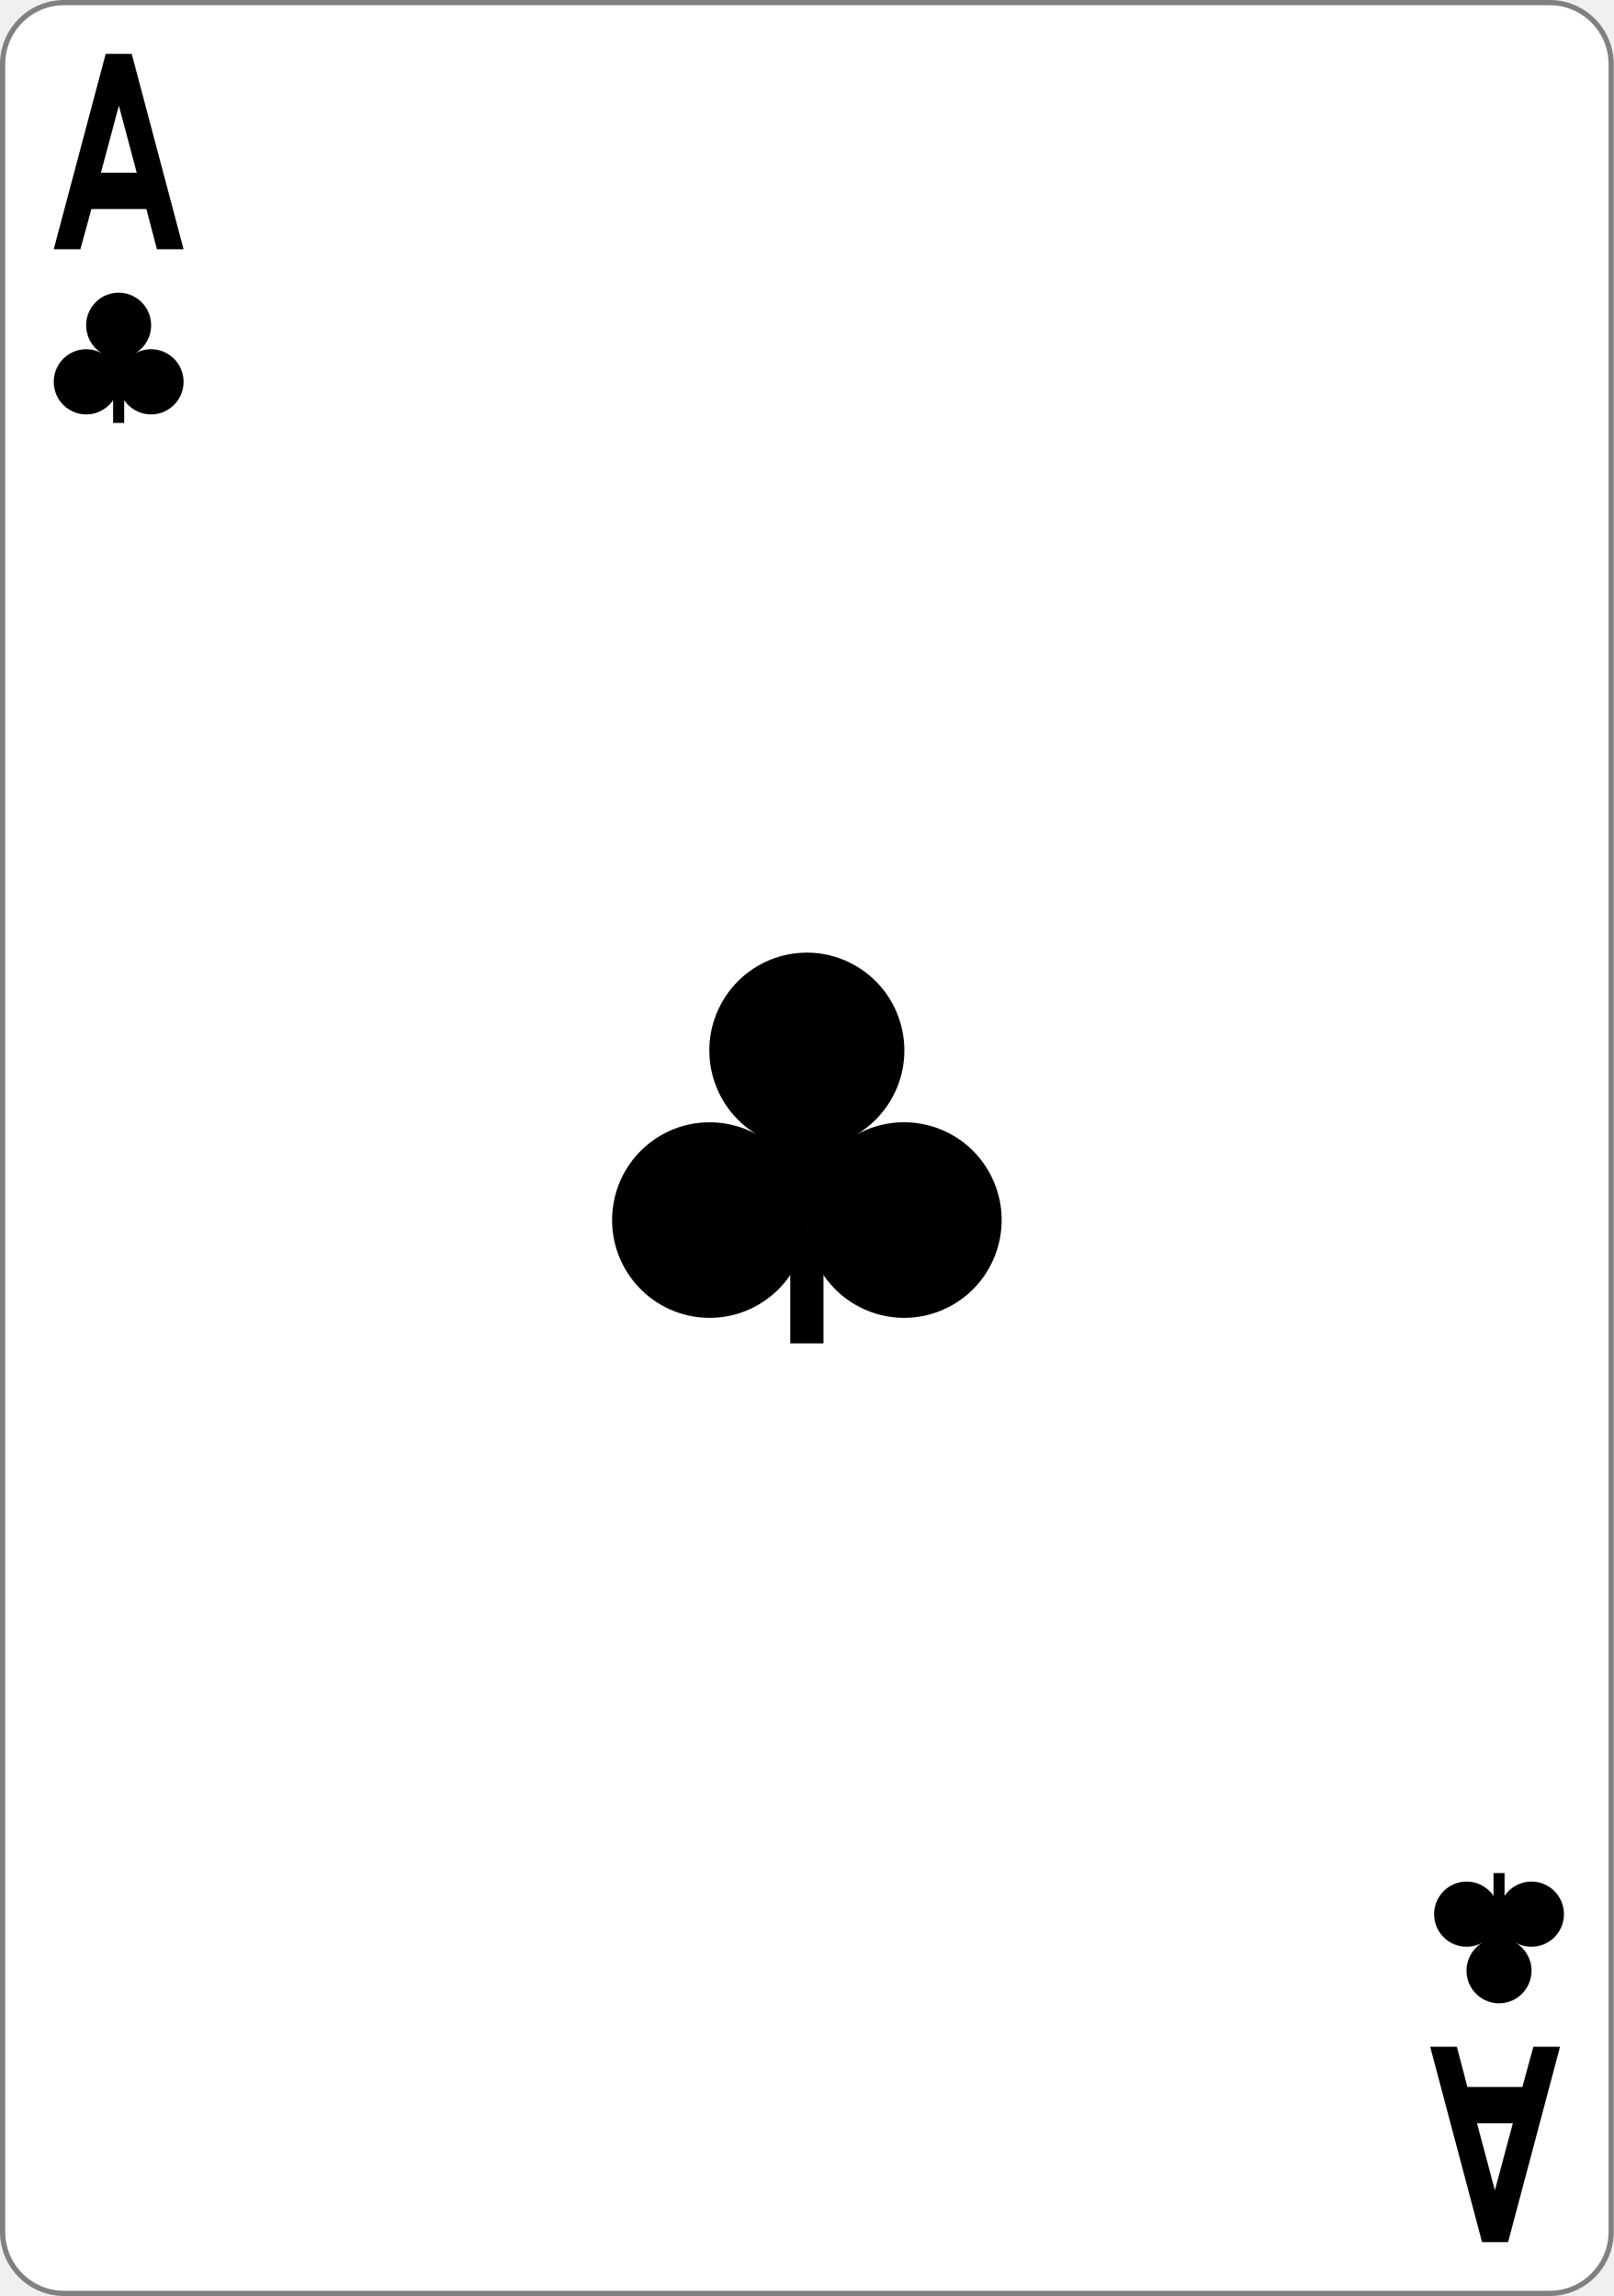
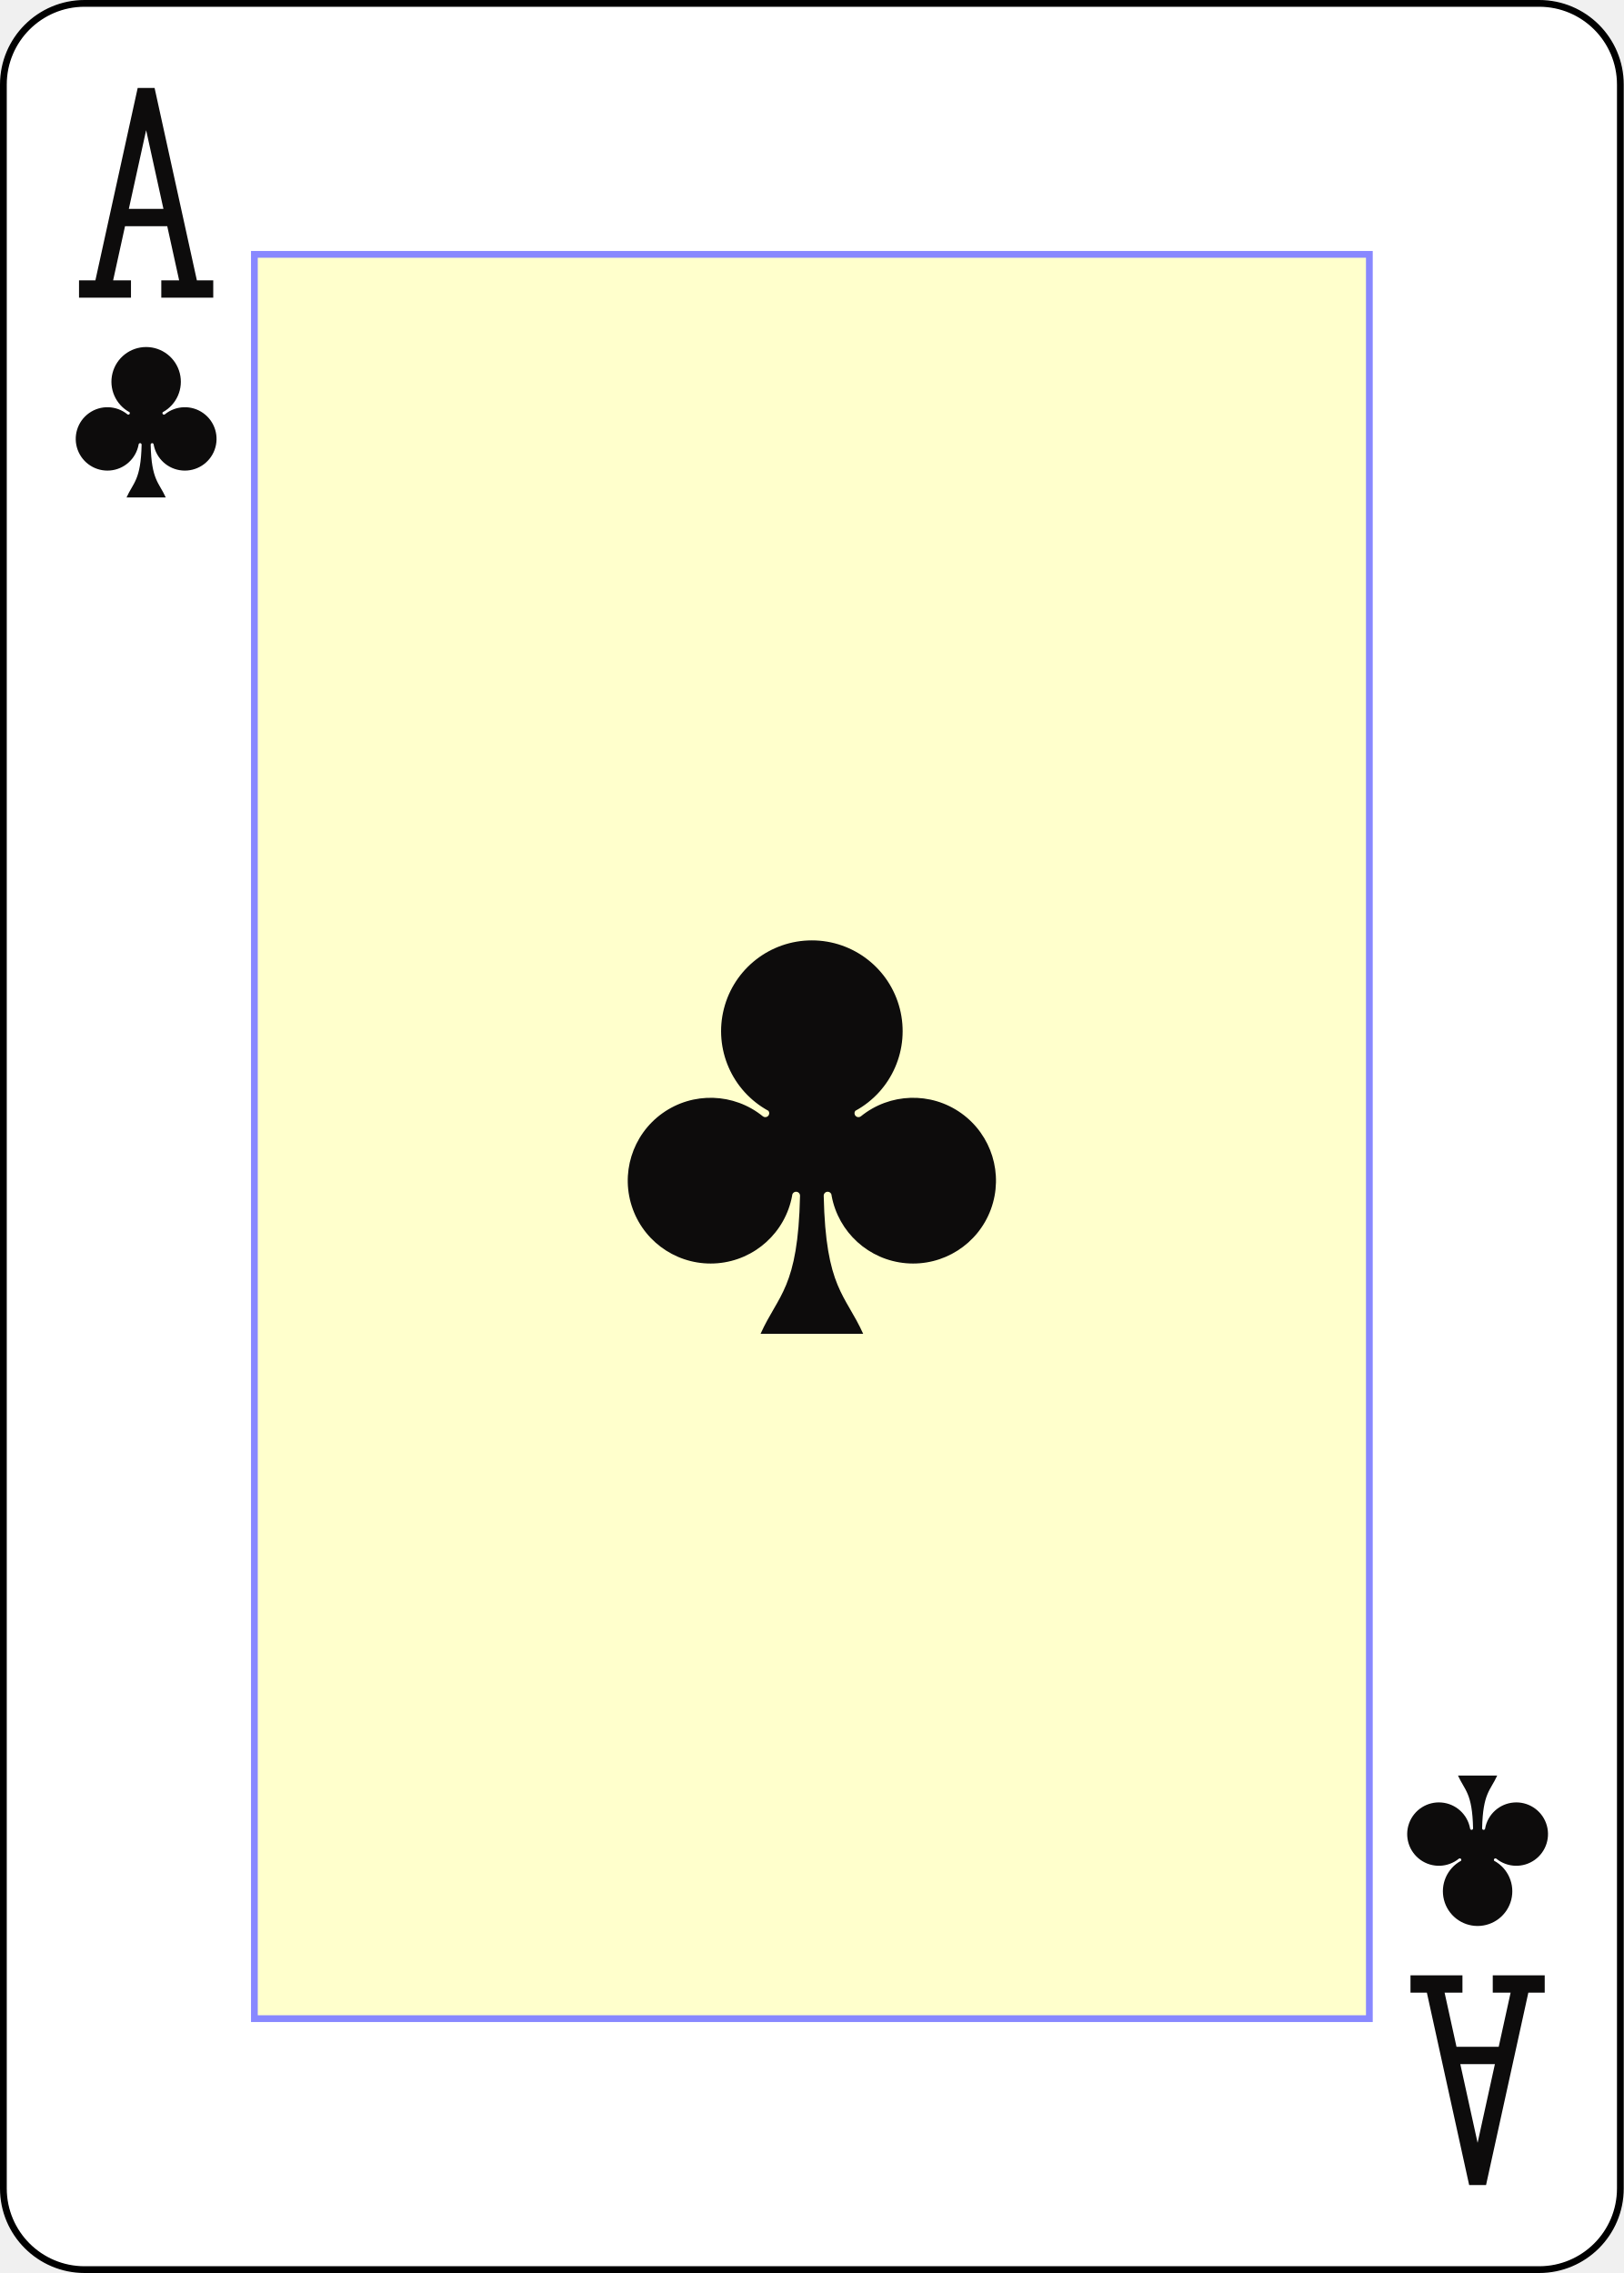
- <svg xmlns="http://www.w3.org/2000/svg" width="234" height="333" id="svg2" version="1.1">
-   <defs id="defs4" />
-   <g id="layer1" transform="translate(0,-719.3622)">
-     <g id="g921">
-       <rect rx="8.919" ry="8.946" y="719.74" x="0.378" height="332.244" width="233.244" id="rect4266" style="fill:#ffffff;fill-opacity:1;stroke:#808080;stroke-width:0.756;stroke-linecap:butt;stroke-linejoin:miter;stroke-miterlimit:4;stroke-dasharray:none;stroke-opacity:1" />
-       <g transform="matrix(0.07348588,0,0,0.07370838,-248.0173,933.6006)" id="g4233" style="fill:none;stroke:#000000;stroke-width:3.181;stroke-opacity:1" />
-       <g clip-path="none" style="fill:none;stroke:#000000;stroke-width:3.181;stroke-opacity:1" id="g4211" transform="matrix(0.07348588,0,0,0.07370838,-248.0173,933.6006)" />
-       <g transform="matrix(0.07348588,0,0,0.07370838,-248.0173,933.6006)" id="g4227" style="fill:none;stroke:#000000;stroke-width:3.181;stroke-opacity:1" />
-       <g style="stroke-width:3.181" transform="matrix(0.01882914,0,0,0.01889089,-28.91457,764.9804)" id="g5492-7-8-1">
-         <rect style="fill:#000000;fill-opacity:1;stroke:none;stroke-width:3.181" id="rect4124-6-9-7" width="85.256" height="295.685" x="2406.706" y="536.549" />
-         <path id="path3979-1-6-1-2-4" d="m 2917.856,395.129 c 67.135,120.805 23.601,273.145 -97.235,340.262 -120.836,67.117 -273.216,23.595 -340.35,-97.21 -17.88,-32.173 -28.44,-67.893 -30.889,-104.572 -9.342,137.921 -128.747,242.091 -266.662,232.714 -137.914,-9.378 -242.111,-128.752 -232.731,-266.631 9.38,-137.878 128.786,-242.049 266.7,-232.671 36.206,2.462 71.443,12.765 103.725,30.222 -118.192,-70.886 -156.875,-224.529 -85.945,-343.146 70.93,-118.617 224.613,-157.29 343.261,-86.378 118.647,70.912 157.33,224.555 86.4,343.171 -21.341,35.69 -51.243,65.5 -86.812,86.883 121.024,-66.97 273.404,-23.448 340.538,97.356 z" style="fill:#000000;fill-opacity:1;stroke:none;stroke-width:3.181" />
-       </g>
-       <g style="stroke-width:3.181" transform="matrix(0.01882924,0,0,-0.01889089,171.243,1006.744)" id="g5492-7-8-8-4">
-         <rect style="fill:#000000;fill-opacity:1;stroke:none;stroke-width:3.181" id="rect4124-6-9-8-8" width="85.256" height="295.685" x="2406.706" y="536.549" />
-         <path id="path3979-1-6-1-2-2-8" d="m 2917.856,395.129 c 67.135,120.805 23.601,273.145 -97.235,340.262 -120.836,67.117 -273.216,23.595 -340.35,-97.21 -17.88,-32.173 -28.44,-67.893 -30.889,-104.572 -9.342,137.921 -128.747,242.091 -266.662,232.714 -137.914,-9.378 -242.111,-128.752 -232.731,-266.631 9.38,-137.878 128.786,-242.049 266.7,-232.671 36.206,2.462 71.443,12.765 103.725,30.222 -118.192,-70.886 -156.875,-224.529 -85.945,-343.146 70.93,-118.617 224.613,-157.29 343.261,-86.378 118.647,70.912 157.33,224.555 86.4,343.171 -21.341,35.69 -51.243,65.5 -86.812,86.883 121.024,-66.97 273.404,-23.448 340.538,97.356 z" style="fill:#000000;fill-opacity:1;stroke:none;stroke-width:3.181" />
-       </g>
-       <g style="stroke-width:3.181" transform="matrix(0.05648742,0,0,0.05667266,-21.3604,867.0337)" id="g5492-7-7">
-         <rect style="fill:#000000;fill-opacity:1;stroke:none;stroke-width:3.181" id="rect4124-6-6" width="85.256" height="295.685" x="2406.706" y="536.549" />
-         <path id="path3979-1-6-1-1" d="m 2917.856,395.129 c 67.135,120.805 23.601,273.145 -97.235,340.262 -120.836,67.117 -273.216,23.595 -340.35,-97.21 -17.88,-32.173 -28.44,-67.893 -30.889,-104.572 -9.342,137.921 -128.747,242.091 -266.662,232.714 -137.914,-9.378 -242.111,-128.752 -232.731,-266.631 9.38,-137.878 128.786,-242.049 266.7,-232.671 36.206,2.462 71.443,12.765 103.725,30.222 -118.192,-70.886 -156.875,-224.529 -85.945,-343.146 70.93,-118.617 224.613,-157.29 343.261,-86.378 118.647,70.912 157.33,224.555 86.4,343.171 -21.341,35.69 -51.243,65.5 -86.812,86.883 121.024,-66.97 273.404,-23.448 340.538,97.356 z" style="fill:#000000;fill-opacity:1;stroke:none;stroke-width:3.181" />
-       </g>
-       <g id="text3755-0" style="font-style:normal;font-variant:normal;font-weight:bold;font-stretch:normal;font-size:3.772px;line-height:0%;font-family:'Levenim MT';-inkscape-font-specification:'Sans Bold';letter-spacing:0px;word-spacing:0px;fill:#000000;fill-opacity:1;stroke:none;stroke-width:1" transform="scale(0.830545,1.204029)" aria-label="A">
-         <path id="path898" style="font-size:32.766px;line-height:1.25;stroke-width:1" d="M 32.051,627.488 H 27.396 l -1.84,-4.848 h -9.6 l -1.92,4.848 H 9.381 l 9.072,-23.535 h 4.544 z m -8.176,-9.216 -3.12,-8.08 -3.136,8.08 z" />
-       </g>
-       <g id="text3755-2-2" style="font-style:normal;font-variant:normal;font-weight:bold;font-stretch:normal;font-size:3.772px;line-height:0%;font-family:'Levenim MT';-inkscape-font-specification:'Sans Bold';letter-spacing:0px;word-spacing:0px;fill:#000000;fill-opacity:1;stroke:none;stroke-width:1" transform="scale(-0.8305451,-1.204028)" aria-label="A">
-         <path id="path901" style="font-size:32.766px;line-height:1.25;stroke-width:1" d="m -249.691,-844.008 h -4.656 l -1.84,-4.848 h -9.6 l -1.92,4.848 h -4.656 l 9.072,-23.535 h 4.544 z m -8.176,-9.216 -3.12,-8.08 -3.136,8.08 z" />
-       </g>
-     </g>
+ <svg xmlns="http://www.w3.org/2000/svg" xmlns:xlink="http://www.w3.org/1999/xlink" class="card" face="AC" height="3.5in" preserveAspectRatio="none" viewBox="-120 -168 240 336" width="2.5in">
+   <defs>
+     <symbol id="VCA" viewBox="-500 -500 1000 1000" preserveAspectRatio="xMinYMid">
+       <path d="M-270 460L-110 460M-200 450L0 -460L200 450M110 460L270 460M-120 130L120 130" stroke="#0d0c0c" stroke-width="80" stroke-linecap="square" stroke-miterlimit="1.5" fill="none" />
+     </symbol>
+     <symbol id="SCA" viewBox="-600 -600 1200 1200" preserveAspectRatio="xMinYMid">
+       <path d="M30 150C35 385 85 400 130 500L-130 500C-85 400 -35 385 -30 150A10 10 0 0 0 -50 150A210 210 0 1 1 -124 -51A10 10 0 0 0 -110 -65A230 230 0 1 1 110 -65A10 10 0 0 0 124 -51A210 210 0 1 1 50 150A10 10 0 0 0 30 150Z" fill="#0d0c0c" />
+     </symbol>
+     <rect id="XCA" width="164.8" height="260.8" x="-82.4" y="-130.4" />
+   </defs>
+   <rect width="239" height="335" x="-119.5" y="-167.5" rx="12" ry="12" fill="white" stroke="black" />
+   <use xlink:href="#XCA" width="164.8" height="260.8" stroke="#88f" fill="#FFC" />
+   <use xlink:href="#SCA" height="70" width="70" x="-35" y="-35" />
+   <use xlink:href="#VCA" height="32" width="32" x="-114.4" y="-156" />
+   <use xlink:href="#SCA" height="26.769" width="26.769" x="-111.784" y="-119" />
+   <g transform="rotate(180)">
+     <use xlink:href="#VCA" height="32" width="32" x="-114.4" y="-156" />
+     <use xlink:href="#SCA" height="26.769" width="26.769" x="-111.784" y="-119" />
  </g>
</svg>
